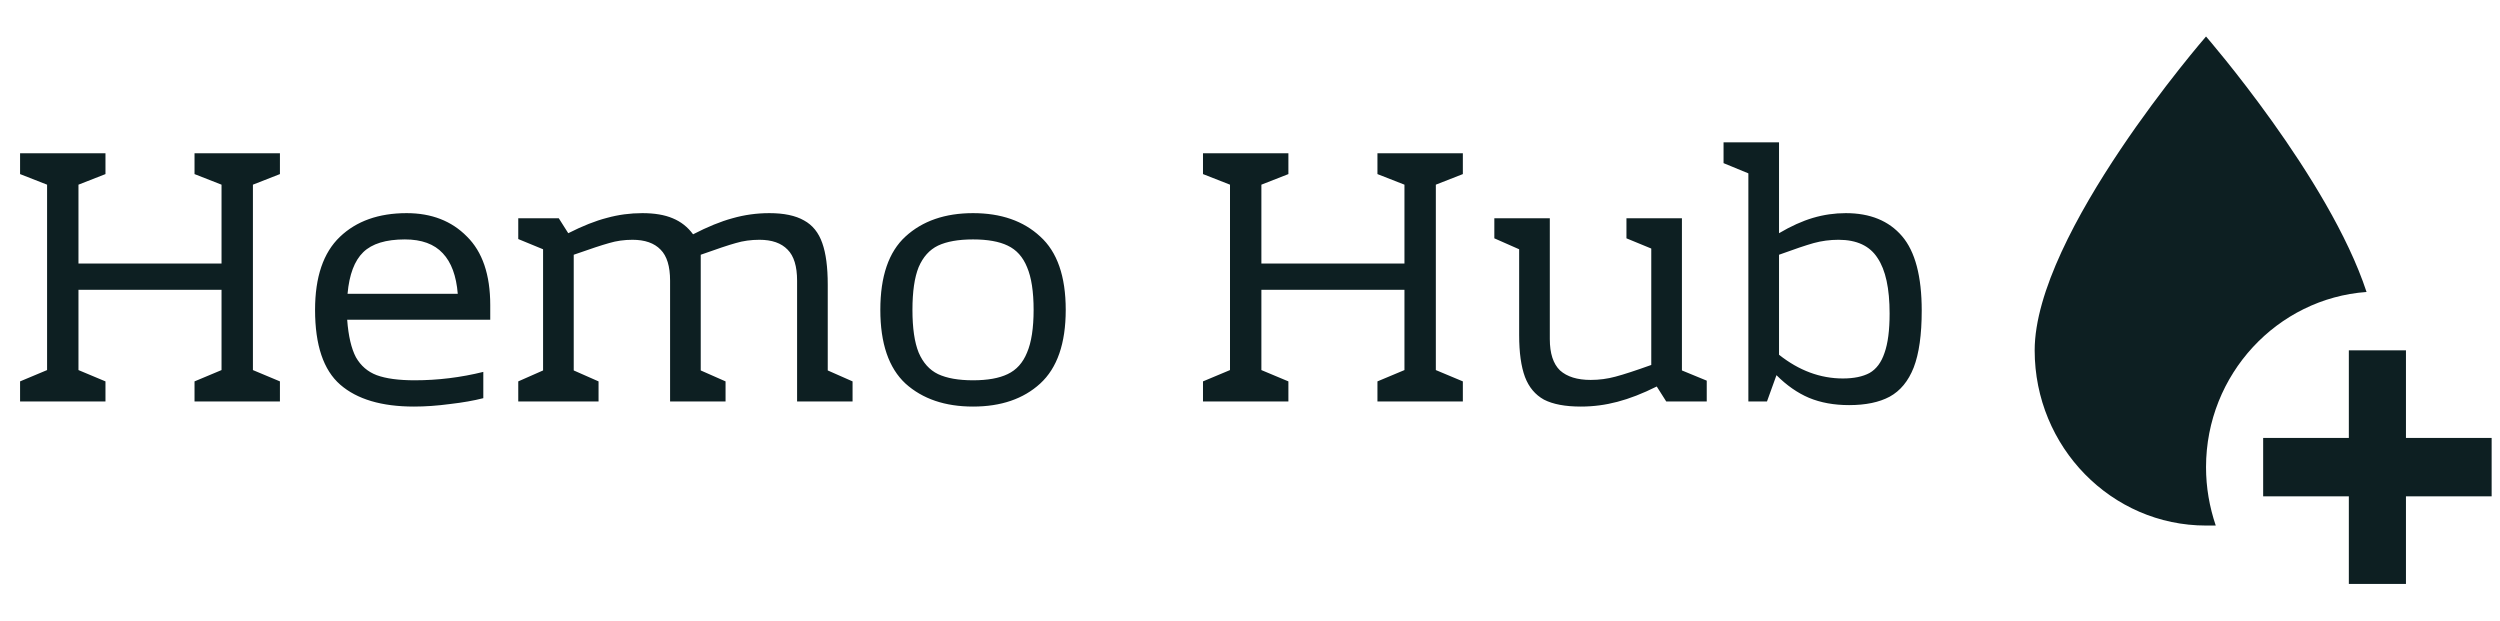
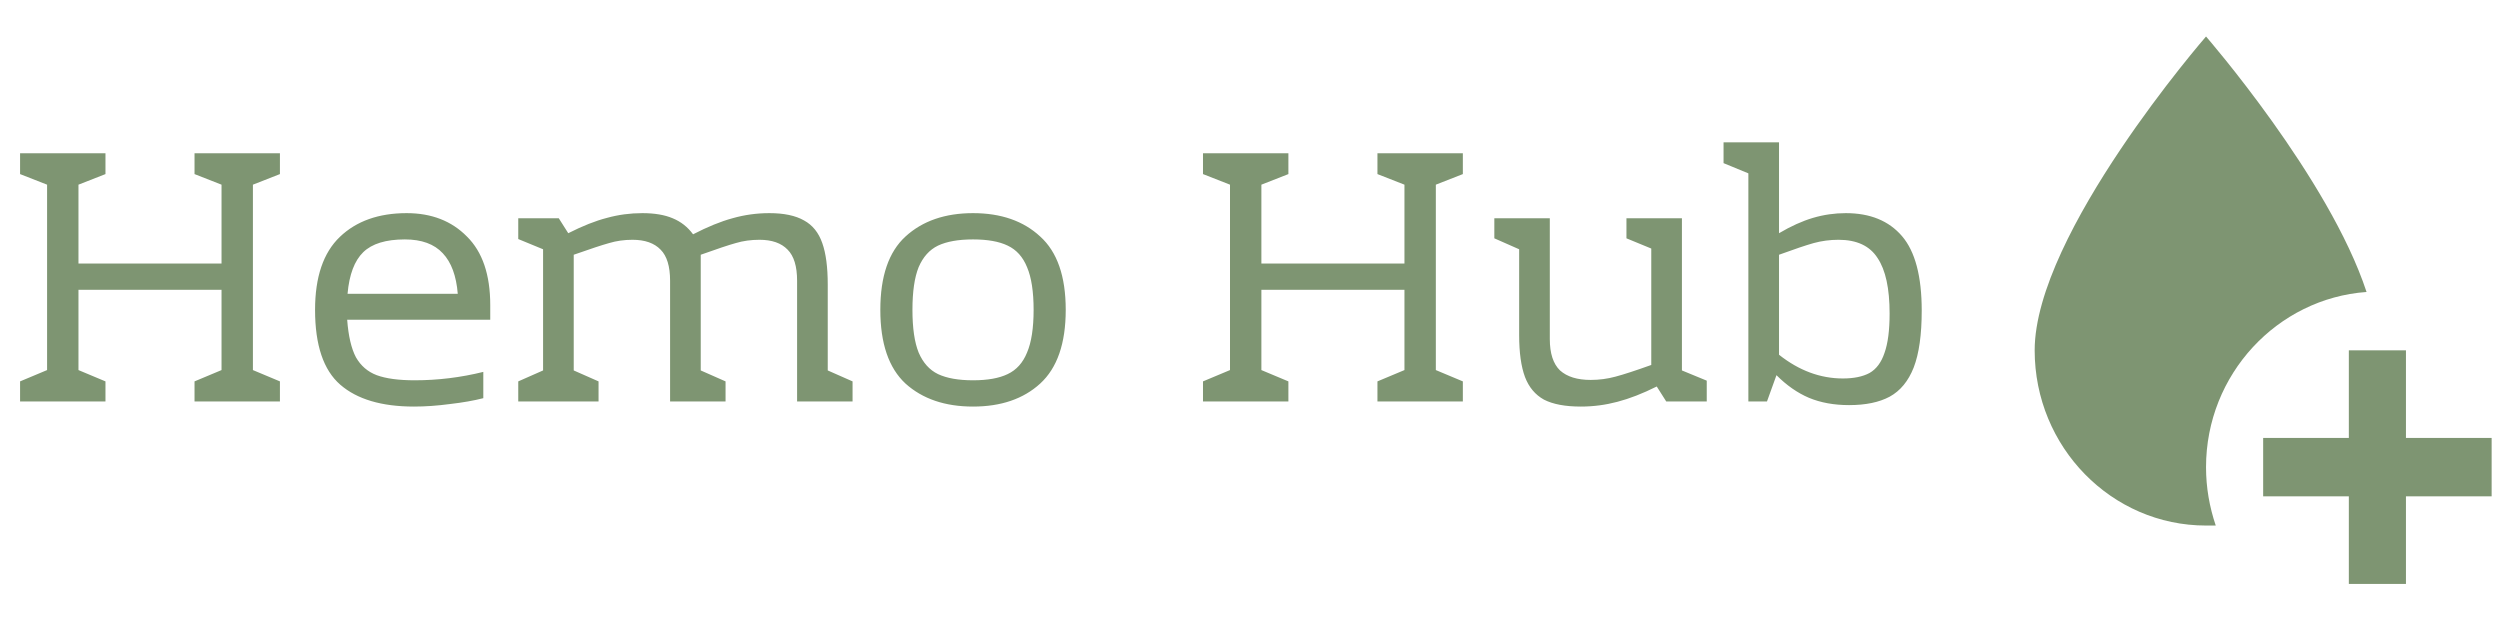
<svg xmlns="http://www.w3.org/2000/svg" width="274" height="68" viewBox="0 0 274 68" fill="none">
-   <path d="M30.68 19.08L27.72 20.24V40.56L30.68 41.8V44H21.32V41.8L24.28 40.56V31.76H8.6V40.56L11.56 41.8V44H2.2V41.8L5.16 40.56V20.24L2.2 19.08V16.8H11.56V19.08L8.6 20.24V28.88H24.28V20.24L21.32 19.08V16.8H30.68V19.08ZM44.571 23.36C47.291 23.36 49.491 24.213 51.171 25.92C52.877 27.6 53.731 30.107 53.731 33.44V35.04H38.051C38.184 36.827 38.504 38.2 39.011 39.16C39.544 40.093 40.304 40.747 41.291 41.12C42.304 41.493 43.691 41.68 45.451 41.68C47.984 41.68 50.491 41.373 52.971 40.76V43.64C51.931 43.907 50.717 44.12 49.331 44.28C47.944 44.467 46.624 44.56 45.371 44.56C41.824 44.56 39.131 43.76 37.291 42.16C35.451 40.56 34.531 37.827 34.531 33.96C34.531 30.36 35.437 27.693 37.251 25.96C39.064 24.227 41.504 23.36 44.571 23.36ZM44.371 26.24C42.291 26.24 40.771 26.707 39.811 27.64C38.851 28.573 38.277 30.093 38.091 32.2H50.171C50.011 30.227 49.464 28.747 48.531 27.76C47.597 26.747 46.211 26.24 44.371 26.24ZM93.441 41.8V44H87.361V30.76C87.361 29.187 87.014 28.053 86.321 27.36C85.628 26.64 84.601 26.28 83.241 26.28C82.308 26.28 81.441 26.4 80.641 26.64C79.868 26.853 78.588 27.28 76.801 27.92V40.6L79.521 41.8V44H73.441V30.76C73.441 29.187 73.094 28.053 72.401 27.36C71.708 26.64 70.681 26.28 69.321 26.28C68.414 26.28 67.561 26.4 66.761 26.64C65.988 26.853 64.694 27.28 62.881 27.92V40.6L65.601 41.8V44H56.801V41.8L59.521 40.6V27.32L56.801 26.2V23.92H61.241L62.281 25.56C63.854 24.76 65.268 24.2 66.521 23.88C67.774 23.533 69.068 23.36 70.401 23.36C71.734 23.36 72.841 23.547 73.721 23.92C74.628 24.293 75.374 24.88 75.961 25.68C77.561 24.853 79.001 24.267 80.281 23.92C81.588 23.547 82.934 23.36 84.321 23.36C85.921 23.36 87.188 23.627 88.121 24.16C89.054 24.667 89.721 25.493 90.121 26.64C90.521 27.76 90.721 29.28 90.721 31.2V40.6L93.441 41.8ZM106.644 23.36C109.71 23.36 112.164 24.213 114.004 25.92C115.87 27.6 116.804 30.28 116.804 33.96C116.804 37.64 115.87 40.333 114.004 42.04C112.164 43.72 109.71 44.56 106.644 44.56C103.577 44.56 101.11 43.72 99.244 42.04C97.404 40.333 96.484 37.64 96.484 33.96C96.484 30.28 97.404 27.6 99.244 25.92C101.11 24.213 103.577 23.36 106.644 23.36ZM106.644 26.24C105.044 26.24 103.764 26.467 102.804 26.92C101.87 27.373 101.164 28.16 100.684 29.28C100.23 30.4 100.004 31.96 100.004 33.96C100.004 35.96 100.23 37.52 100.684 38.64C101.164 39.76 101.87 40.547 102.804 41C103.764 41.453 105.044 41.68 106.644 41.68C108.244 41.68 109.51 41.453 110.444 41C111.404 40.547 112.11 39.76 112.564 38.64C113.044 37.52 113.284 35.96 113.284 33.96C113.284 31.96 113.044 30.4 112.564 29.28C112.11 28.16 111.404 27.373 110.444 26.92C109.51 26.467 108.244 26.24 106.644 26.24ZM160.328 19.08L157.368 20.24V40.56L160.328 41.8V44H150.968V41.8L153.928 40.56V31.76H138.248V40.56L141.208 41.8V44H131.848V41.8L134.808 40.56V20.24L131.848 19.08V16.8H141.208V19.08L138.248 20.24V28.88H153.928V20.24L150.968 19.08V16.8H160.328V19.08ZM187.059 41.72V44H182.619L181.579 42.36C180.032 43.133 178.592 43.693 177.259 44.04C175.952 44.387 174.619 44.56 173.259 44.56C171.552 44.56 170.206 44.307 169.219 43.8C168.259 43.267 167.566 42.44 167.139 41.32C166.712 40.173 166.499 38.64 166.499 36.72V27.32L163.779 26.12V23.92H169.859V37.16C169.859 38.733 170.232 39.88 170.979 40.6C171.752 41.293 172.872 41.64 174.339 41.64C175.272 41.64 176.179 41.52 177.059 41.28C177.966 41.04 179.272 40.613 180.979 40V27.24L178.259 26.12V23.92H184.339V40.6L187.059 41.72ZM202.301 23.36C204.968 23.36 207.021 24.2 208.461 25.88C209.901 27.56 210.621 30.28 210.621 34.04C210.621 36.68 210.328 38.76 209.741 40.28C209.154 41.773 208.274 42.84 207.101 43.48C205.954 44.093 204.474 44.4 202.661 44.4C201.008 44.4 199.541 44.133 198.261 43.6C197.008 43.067 195.821 42.24 194.701 41.12L193.661 44H191.621V19L188.901 17.88V15.6H194.981V25.56C196.288 24.787 197.528 24.227 198.701 23.88C199.874 23.533 201.074 23.36 202.301 23.36ZM201.981 41.48C203.181 41.48 204.154 41.28 204.901 40.88C205.648 40.453 206.194 39.72 206.541 38.68C206.914 37.64 207.101 36.2 207.101 34.36C207.101 31.613 206.661 29.587 205.781 28.28C204.928 26.947 203.501 26.28 201.501 26.28C200.568 26.28 199.661 26.4 198.781 26.64C197.928 26.88 196.661 27.307 194.981 27.92V38.88C197.168 40.613 199.501 41.48 201.981 41.48Z" fill="#0D1F22" />
-   <path d="M241.781 51.2C241.781 53.44 242.157 55.552 242.846 57.6H241.781C231.42 57.6 223 48.992 223 38.4C223 25.6 241.781 4 241.781 4C241.781 4 255.273 19.52 259.374 32C249.607 32.704 241.781 41.024 241.781 51.2ZM263.693 48V38.4H257.433V48H248.042V54.4H257.433V64H263.693V54.4H273.084V48H263.693Z" fill="#0D1F22" />
+   <path d="M30.68 19.08L27.72 20.24V40.56L30.68 41.8V44H21.32V41.8L24.28 40.56V31.76H8.6V40.56L11.56 41.8V44H2.2V41.8L5.16 40.56V20.24L2.2 19.08V16.8H11.56V19.08L8.6 20.24V28.88H24.28V20.24L21.32 19.08V16.8H30.68V19.08ZM44.571 23.36C47.291 23.36 49.491 24.213 51.171 25.92C52.877 27.6 53.731 30.107 53.731 33.44V35.04H38.051C38.184 36.827 38.504 38.2 39.011 39.16C39.544 40.093 40.304 40.747 41.291 41.12C42.304 41.493 43.691 41.68 45.451 41.68C47.984 41.68 50.491 41.373 52.971 40.76V43.64C51.931 43.907 50.717 44.12 49.331 44.28C47.944 44.467 46.624 44.56 45.371 44.56C41.824 44.56 39.131 43.76 37.291 42.16C35.451 40.56 34.531 37.827 34.531 33.96C34.531 30.36 35.437 27.693 37.251 25.96C39.064 24.227 41.504 23.36 44.571 23.36ZM44.371 26.24C42.291 26.24 40.771 26.707 39.811 27.64C38.851 28.573 38.277 30.093 38.091 32.2H50.171C50.011 30.227 49.464 28.747 48.531 27.76C47.597 26.747 46.211 26.24 44.371 26.24ZM93.441 41.8V44H87.361V30.76C87.361 29.187 87.014 28.053 86.321 27.36C85.628 26.64 84.601 26.28 83.241 26.28C82.308 26.28 81.441 26.4 80.641 26.64C79.868 26.853 78.588 27.28 76.801 27.92V40.6L79.521 41.8V44H73.441V30.76C73.441 29.187 73.094 28.053 72.401 27.36C71.708 26.64 70.681 26.28 69.321 26.28C68.414 26.28 67.561 26.4 66.761 26.64C65.988 26.853 64.694 27.28 62.881 27.92V40.6L65.601 41.8V44H56.801V41.8L59.521 40.6V27.32L56.801 26.2V23.92H61.241L62.281 25.56C63.854 24.76 65.268 24.2 66.521 23.88C67.774 23.533 69.068 23.36 70.401 23.36C71.734 23.36 72.841 23.547 73.721 23.92C74.628 24.293 75.374 24.88 75.961 25.68C77.561 24.853 79.001 24.267 80.281 23.92C81.588 23.547 82.934 23.36 84.321 23.36C85.921 23.36 87.188 23.627 88.121 24.16C89.054 24.667 89.721 25.493 90.121 26.64C90.521 27.76 90.721 29.28 90.721 31.2V40.6L93.441 41.8ZM106.644 23.36C109.71 23.36 112.164 24.213 114.004 25.92C115.87 27.6 116.804 30.28 116.804 33.96C116.804 37.64 115.87 40.333 114.004 42.04C112.164 43.72 109.71 44.56 106.644 44.56C103.577 44.56 101.11 43.72 99.244 42.04C97.404 40.333 96.484 37.64 96.484 33.96C96.484 30.28 97.404 27.6 99.244 25.92C101.11 24.213 103.577 23.36 106.644 23.36ZM106.644 26.24C105.044 26.24 103.764 26.467 102.804 26.92C101.87 27.373 101.164 28.16 100.684 29.28C100.23 30.4 100.004 31.96 100.004 33.96C100.004 35.96 100.23 37.52 100.684 38.64C101.164 39.76 101.87 40.547 102.804 41C103.764 41.453 105.044 41.68 106.644 41.68C108.244 41.68 109.51 41.453 110.444 41C111.404 40.547 112.11 39.76 112.564 38.64C113.044 37.52 113.284 35.96 113.284 33.96C113.284 31.96 113.044 30.4 112.564 29.28C112.11 28.16 111.404 27.373 110.444 26.92C109.51 26.467 108.244 26.24 106.644 26.24ZM160.328 19.08L157.368 20.24V40.56L160.328 41.8V44H150.968V41.8L153.928 40.56V31.76H138.248V40.56L141.208 41.8V44H131.848V41.8L134.808 40.56V20.24L131.848 19.08V16.8H141.208V19.08L138.248 20.24V28.88H153.928V20.24L150.968 19.08V16.8H160.328V19.08ZM187.059 41.72V44H182.619L181.579 42.36C180.032 43.133 178.592 43.693 177.259 44.04C175.952 44.387 174.619 44.56 173.259 44.56C171.552 44.56 170.206 44.307 169.219 43.8C168.259 43.267 167.566 42.44 167.139 41.32C166.712 40.173 166.499 38.64 166.499 36.72V27.32L163.779 26.12V23.92H169.859V37.16C169.859 38.733 170.232 39.88 170.979 40.6C171.752 41.293 172.872 41.64 174.339 41.64C175.272 41.64 176.179 41.52 177.059 41.28C177.966 41.04 179.272 40.613 180.979 40V27.24L178.259 26.12V23.92H184.339V40.6L187.059 41.72ZM202.301 23.36C204.968 23.36 207.021 24.2 208.461 25.88C209.901 27.56 210.621 30.28 210.621 34.04C210.621 36.68 210.328 38.76 209.741 40.28C209.154 41.773 208.274 42.84 207.101 43.48C205.954 44.093 204.474 44.4 202.661 44.4C201.008 44.4 199.541 44.133 198.261 43.6C197.008 43.067 195.821 42.24 194.701 41.12L193.661 44H191.621V19L188.901 17.88V15.6H194.981V25.56C196.288 24.787 197.528 24.227 198.701 23.88C199.874 23.533 201.074 23.36 202.301 23.36ZM201.981 41.48C203.181 41.48 204.154 41.28 204.901 40.88C205.648 40.453 206.194 39.72 206.541 38.68C206.914 37.64 207.101 36.2 207.101 34.36C207.101 31.613 206.661 29.587 205.781 28.28C204.928 26.947 203.501 26.28 201.501 26.28C200.568 26.28 199.661 26.4 198.781 26.64C197.928 26.88 196.661 27.307 194.981 27.92V38.88C197.168 40.613 199.501 41.48 201.981 41.48Z" fill="#7E9572" />
+   <path d="M241.781 51.2C241.781 53.44 242.157 55.552 242.846 57.6H241.781C231.42 57.6 223 48.992 223 38.4C223 25.6 241.781 4 241.781 4C241.781 4 255.273 19.52 259.374 32C249.607 32.704 241.781 41.024 241.781 51.2ZM263.693 48V38.4H257.433V48H248.042V54.4H257.433V64H263.693V54.4H273.084V48H263.693Z" fill="#7E9572" />
</svg>
